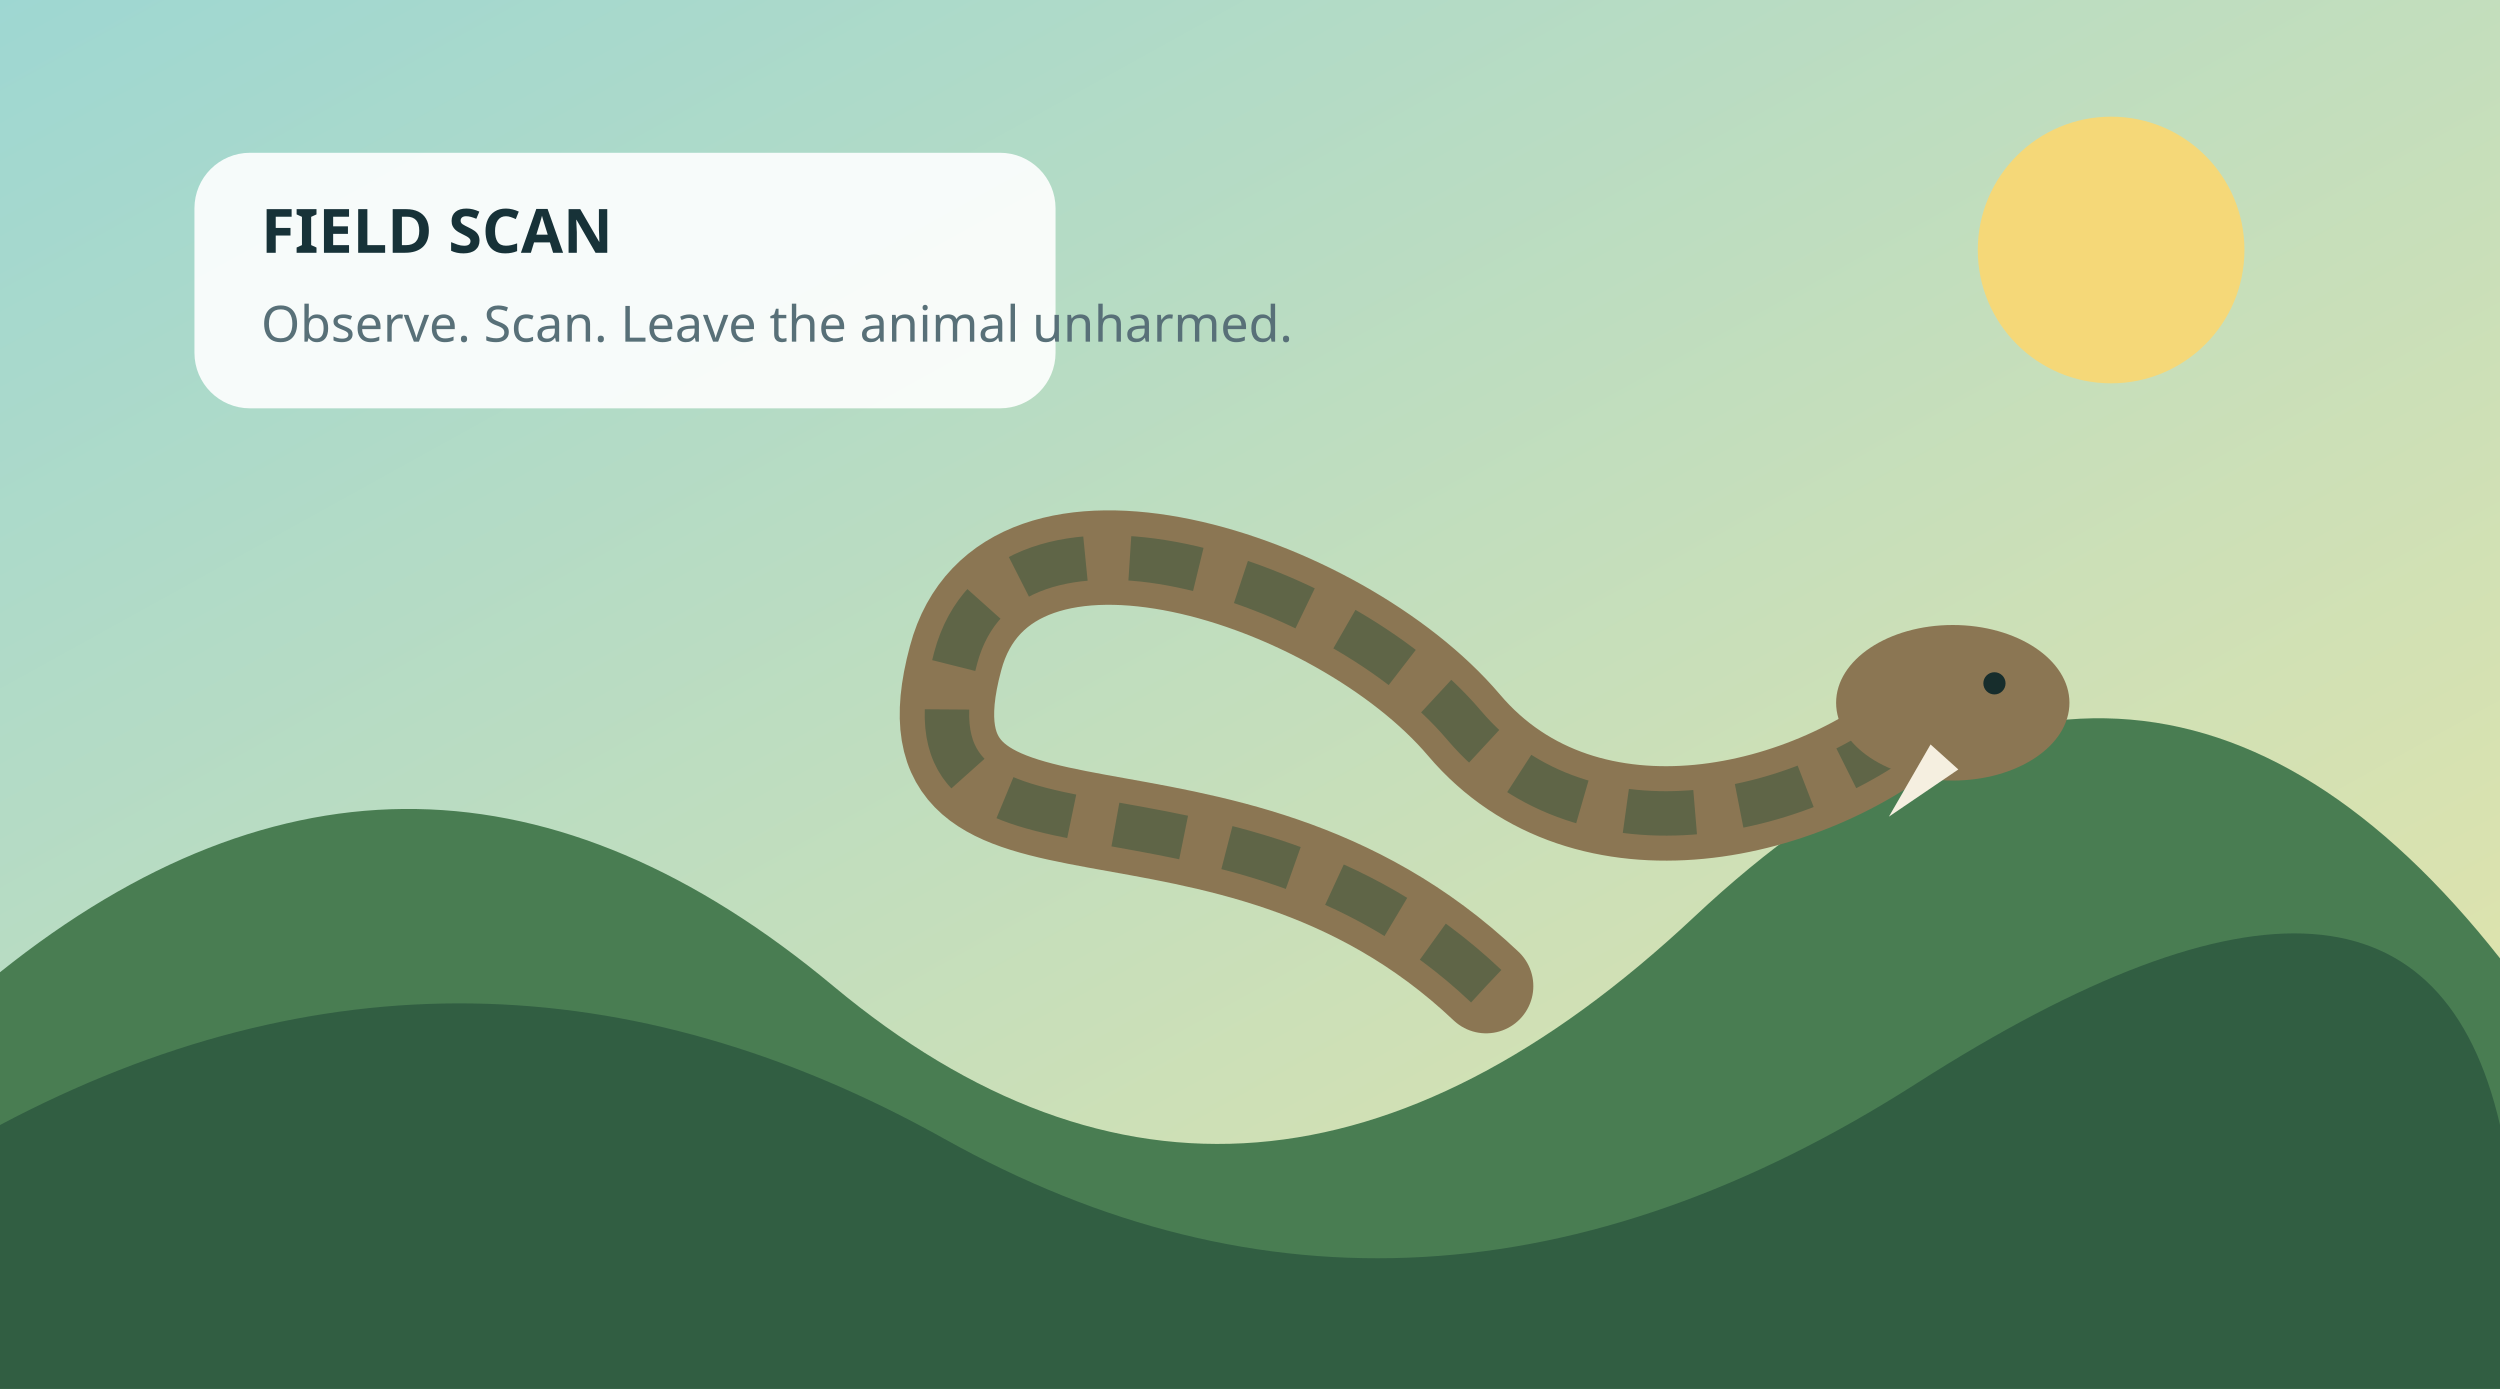
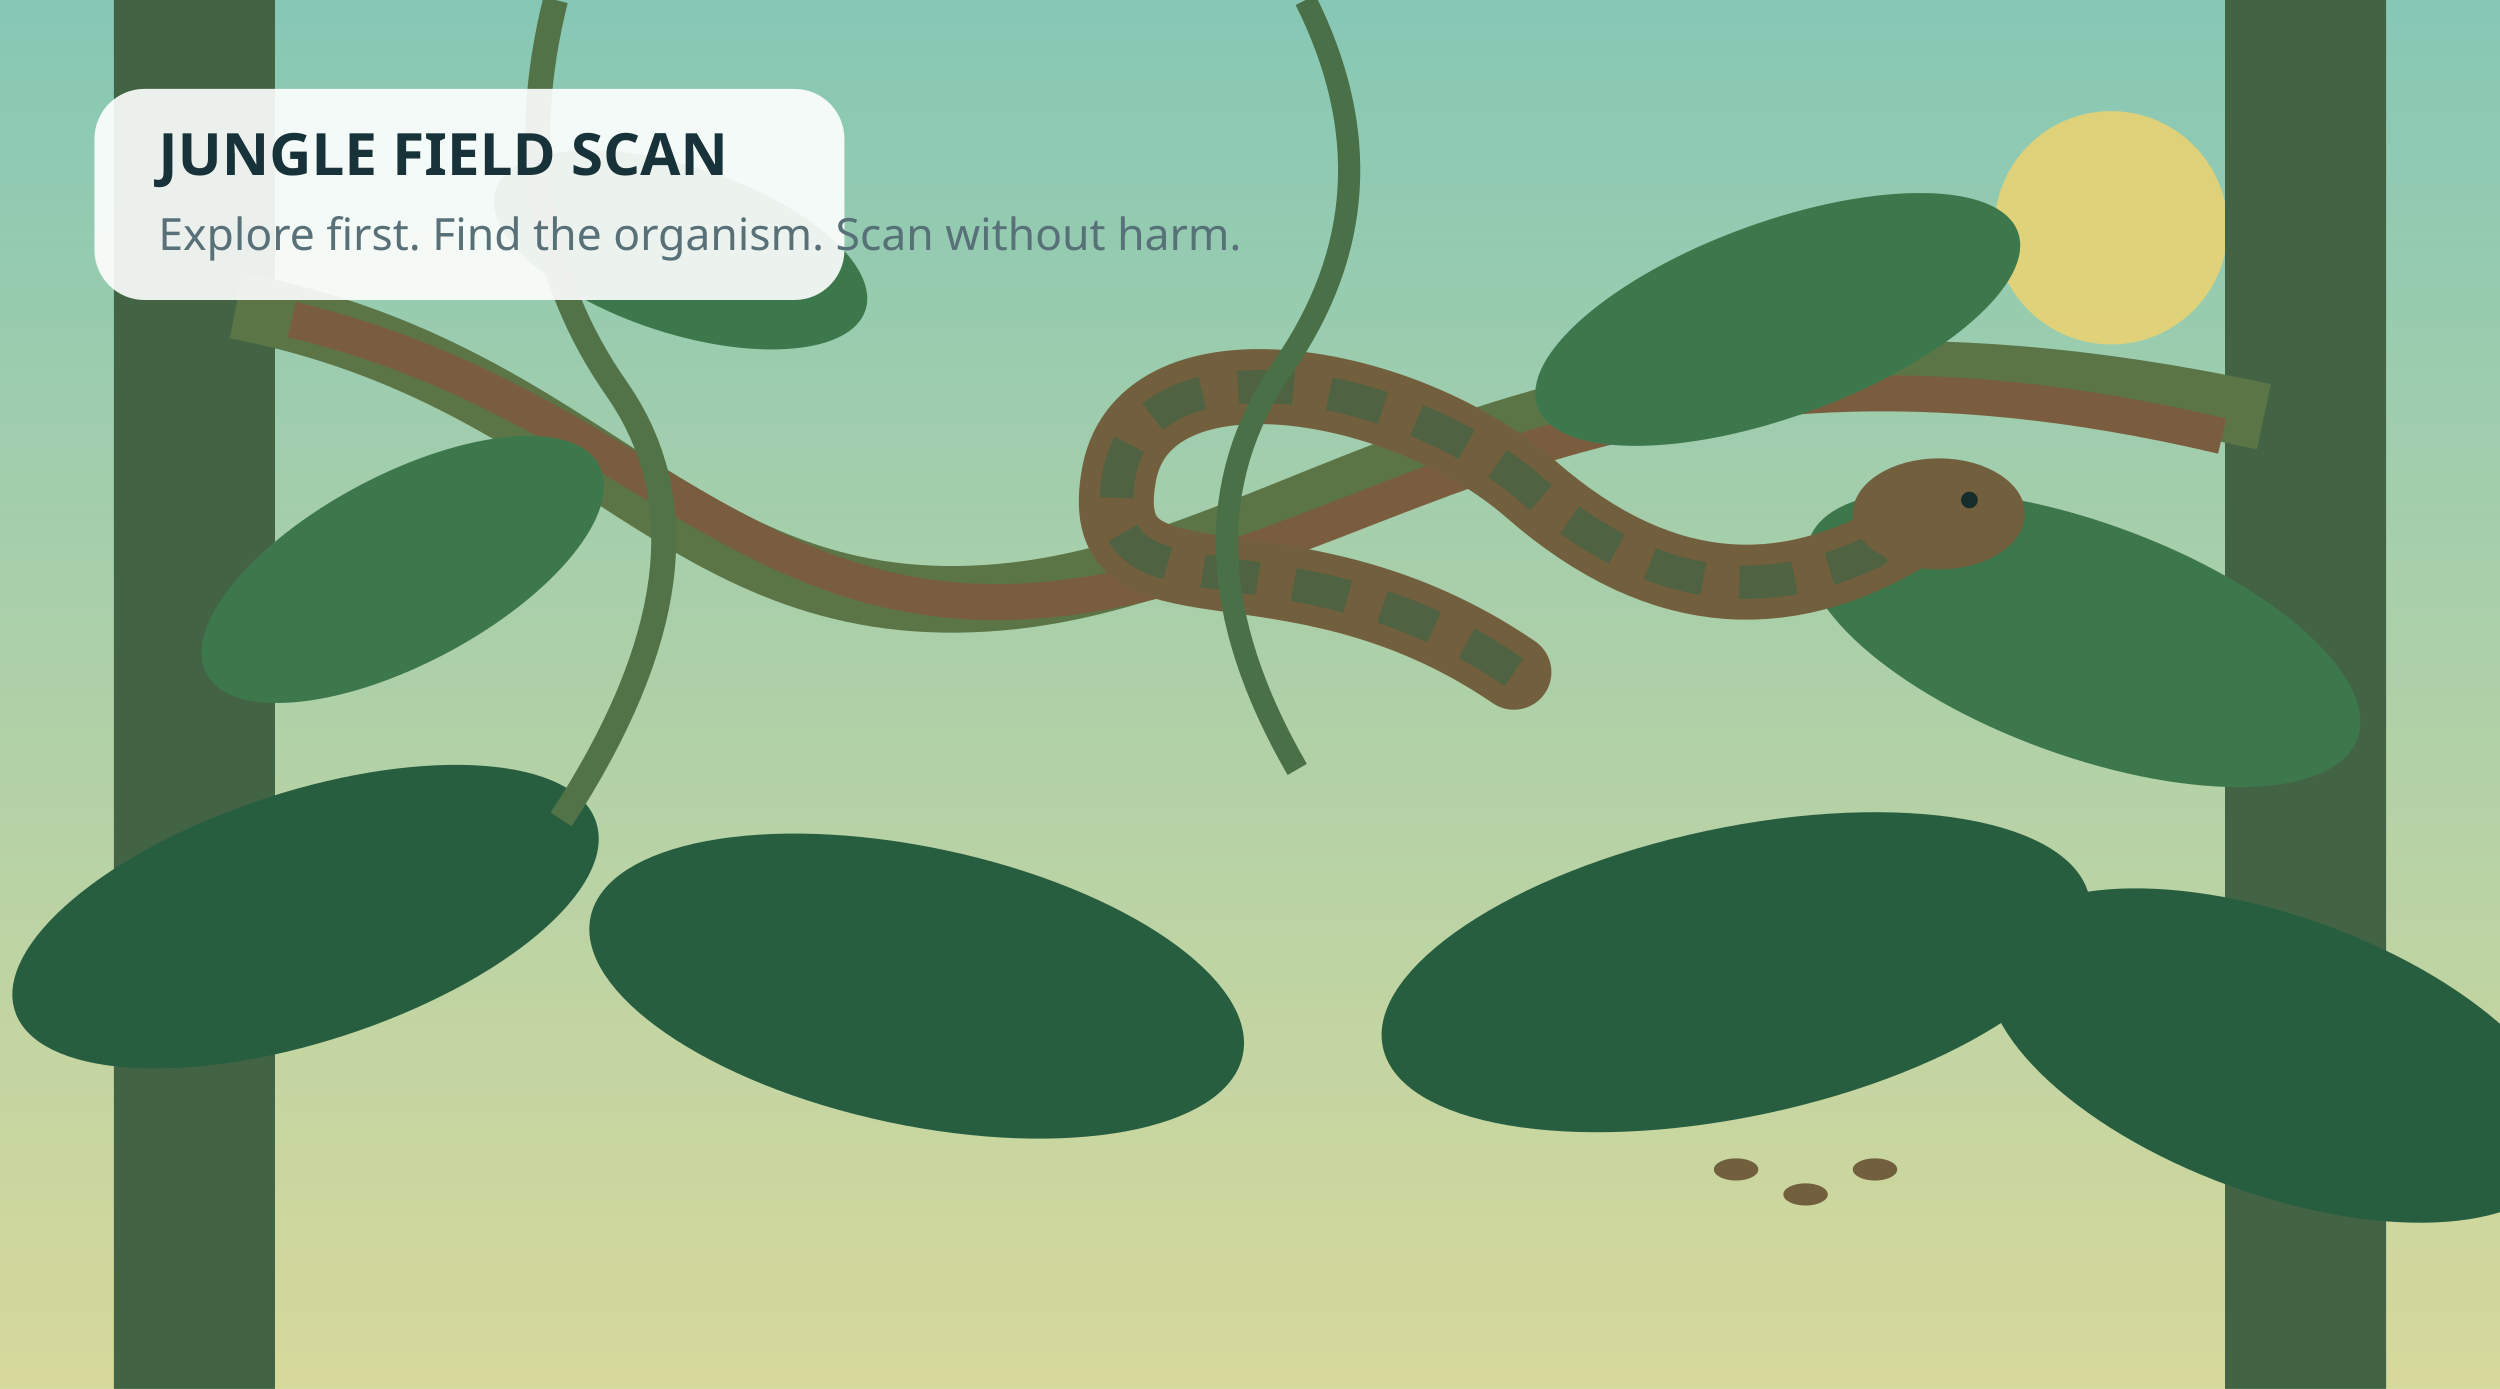
- <svg xmlns="http://www.w3.org/2000/svg" viewBox="0 0 900 500">
+ <svg xmlns="http://www.w3.org/2000/svg" viewBox="0 0 900 500" role="img" aria-labelledby="t d">
  <defs>
-     <linearGradient id="sky" y2="1">
-       <stop stop-color="#9ed7d2" />
-       <stop offset="1" stop-color="#e8e5a7" />
+     <linearGradient id="sky" x2="0" y2="1">
+       <stop stop-color="#86c8b5" />
+       <stop offset="1" stop-color="#d7d99b" />
    </linearGradient>
  </defs>
  <rect width="900" height="500" fill="url(#sky)" />
-   <circle cx="760" cy="90" r="48" fill="#f5d878" />
-   <path d="M0 350Q150 230 300 355T610 330T900 345V500H0z" fill="#497d52" />
-   <path d="M0 405Q170 315 340 410T690 390T900 405V500H0z" fill="#315e42" />
-   <path d="M535 355c-95-90-215-29-191-118 18-68 138-29 183 24 44 52 126 33 168-5" fill="none" stroke="#8b7653" stroke-width="34" stroke-linecap="round" />
-   <path d="M535 355c-95-90-215-29-191-118 18-68 138-29 183 24 44 52 126 33 168-5" fill="none" stroke="#5f6547" stroke-width="16" stroke-dasharray="25 16" />
-   <ellipse cx="703" cy="253" rx="42" ry="28" fill="#8b7653" />
-   <circle cx="718" cy="246" r="4" fill="#172d2c" />
-   <path d="M695 268l-15 26 25-17" fill="#f5efe0" />
-   <rect x="70" y="55" width="310" height="92" rx="20" fill="#fff" opacity=".9" />
-   <text x="94" y="91" font-family="system-ui" font-size="22" font-weight="700" fill="#173238">FIELD SCAN</text>
-   <text x="94" y="123" font-family="system-ui" font-size="18" fill="#587078">Observe. Scan. Leave the animal unharmed.</text>
+   <circle cx="760" cy="82" r="42" fill="#f3d36b" opacity=".8" />
+   <path d="M70 0v500M830 0v500" stroke="#426445" stroke-width="58" />
+   <path d="M85 110c130 25 160 115 275 105S560 95 815 150" fill="none" stroke="#5b7547" stroke-width="24" />
+   <path d="M105 115c125 30 165 115 280 100s195-110 415-58" fill="none" stroke="#795d3e" stroke-width="13" />
+   <g fill="#3d784c">
+     <ellipse cx="145" cy="205" rx="80" ry="34" transform="rotate(-28 145 205)" />
+     <ellipse cx="245" cy="90" rx="70" ry="30" transform="rotate(18 245 90)" />
+     <ellipse cx="640" cy="115" rx="92" ry="35" transform="rotate(-20 640 115)" />
+     <ellipse cx="750" cy="230" rx="105" ry="42" transform="rotate(20 750 230)" />
+   </g>
+   <g fill="#275e40">
+     <ellipse cx="110" cy="330" rx="110" ry="45" transform="rotate(-18 110 330)" />
+     <ellipse cx="330" cy="355" rx="120" ry="50" transform="rotate(12 330 355)" />
+     <ellipse cx="625" cy="350" rx="130" ry="52" transform="rotate(-12 625 350)" />
+     <ellipse cx="820" cy="380" rx="110" ry="50" transform="rotate(20 820 380)" />
+   </g>
+   <path d="M545 242c-82-56-153-15-142-72 10-49 102-34 148 6 48 42 95 43 142 12" fill="none" stroke="#725f3d" stroke-width="27" stroke-linecap="round" />
+   <path d="M545 242c-82-56-153-15-142-72 10-49 102-34 148 6 48 42 95 43 142 12" fill="none" stroke="#4f6241" stroke-width="12" stroke-dasharray="20 13" />
+   <ellipse cx="698" cy="185" rx="31" ry="20" fill="#725f3d" />
+   <circle cx="709" cy="180" r="3" fill="#172d2c" />
+   <path d="M690 195l-12 13" stroke="#725f3d" stroke-width="6" />
+   <path d="M200 0q-20 80 22 140t-20 155" fill="none" stroke="#527347" stroke-width="9" />
+   <path d="M470 0q35 70-8 132t5 145" fill="none" stroke="#4a7048" stroke-width="8" />
+   <g fill="#725f3d">
+     <ellipse cx="625" cy="421" rx="8" ry="4" />
+     <ellipse cx="650" cy="430" rx="8" ry="4" />
+     <ellipse cx="675" cy="421" rx="8" ry="4" />
+   </g>
+   <rect x="34" y="32" width="270" height="76" rx="18" fill="#fff" opacity=".9" />
+   <text x="57" y="63" font-family="system-ui" font-size="21" font-weight="800" fill="#173238">JUNGLE FIELD SCAN</text>
+   <text x="57" y="90" font-family="system-ui" font-size="16" fill="#587078">Explore first. Find the organism. Scan without harm.</text>
</svg>
